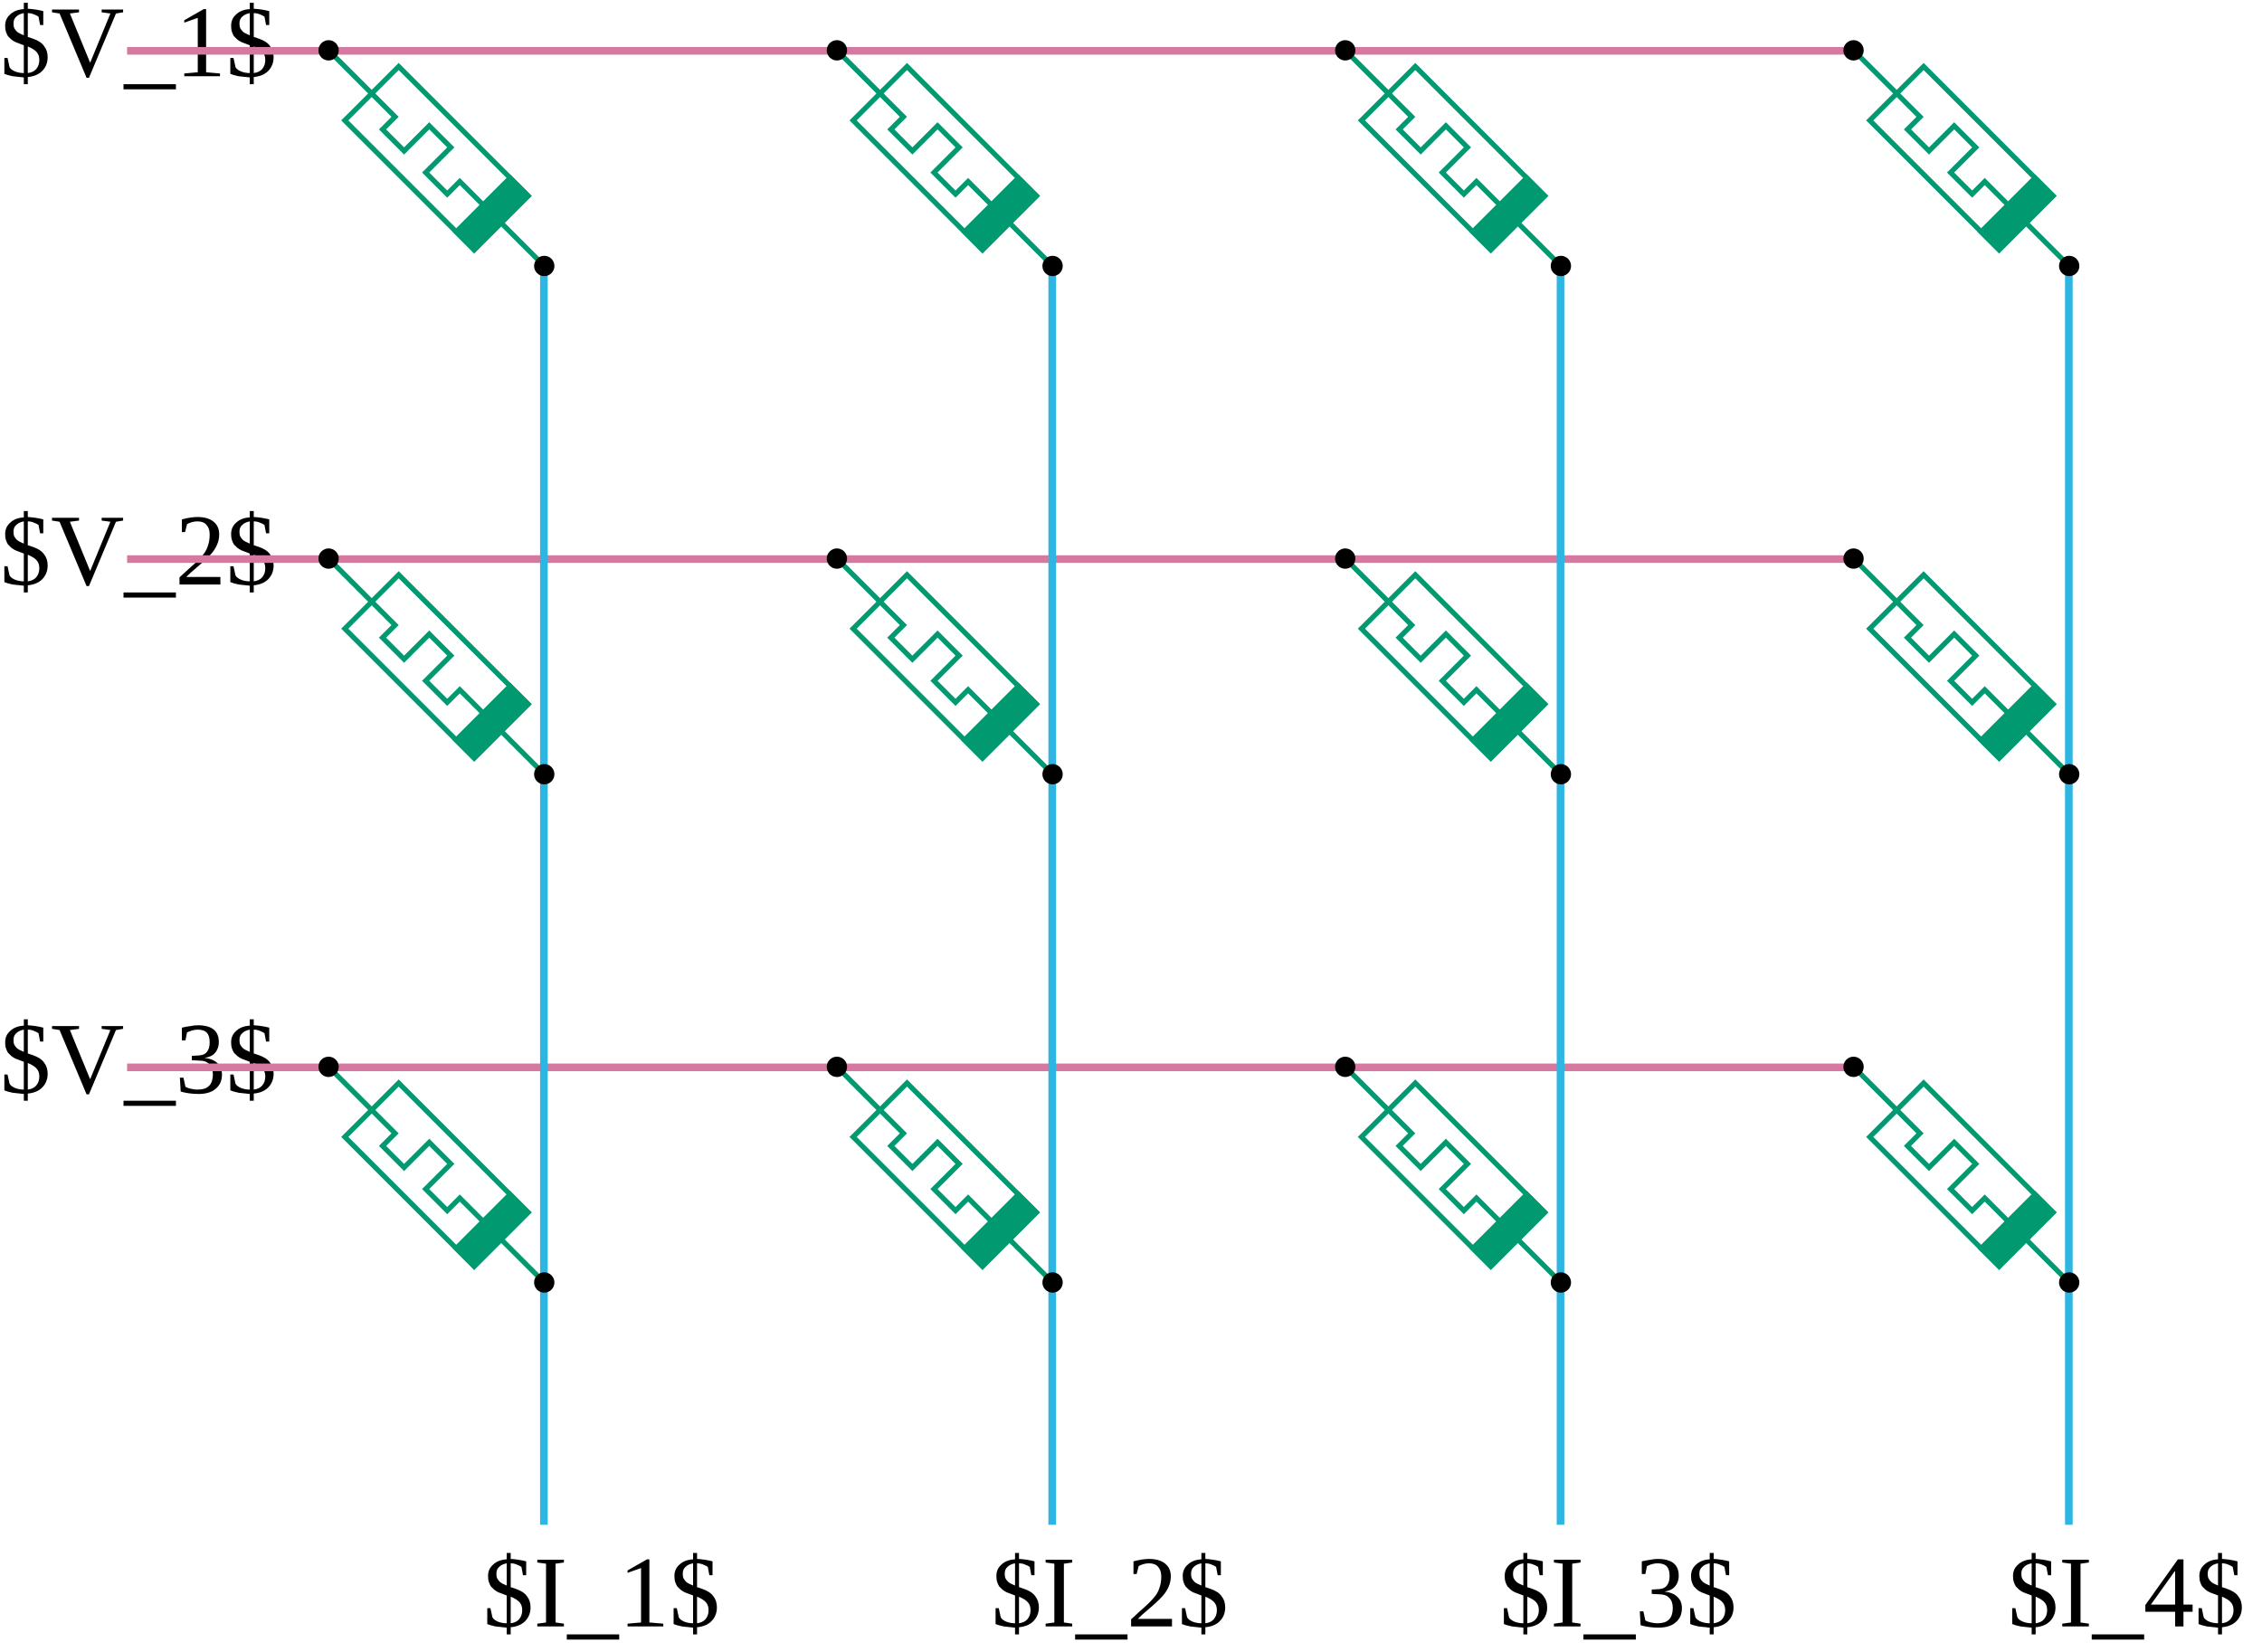
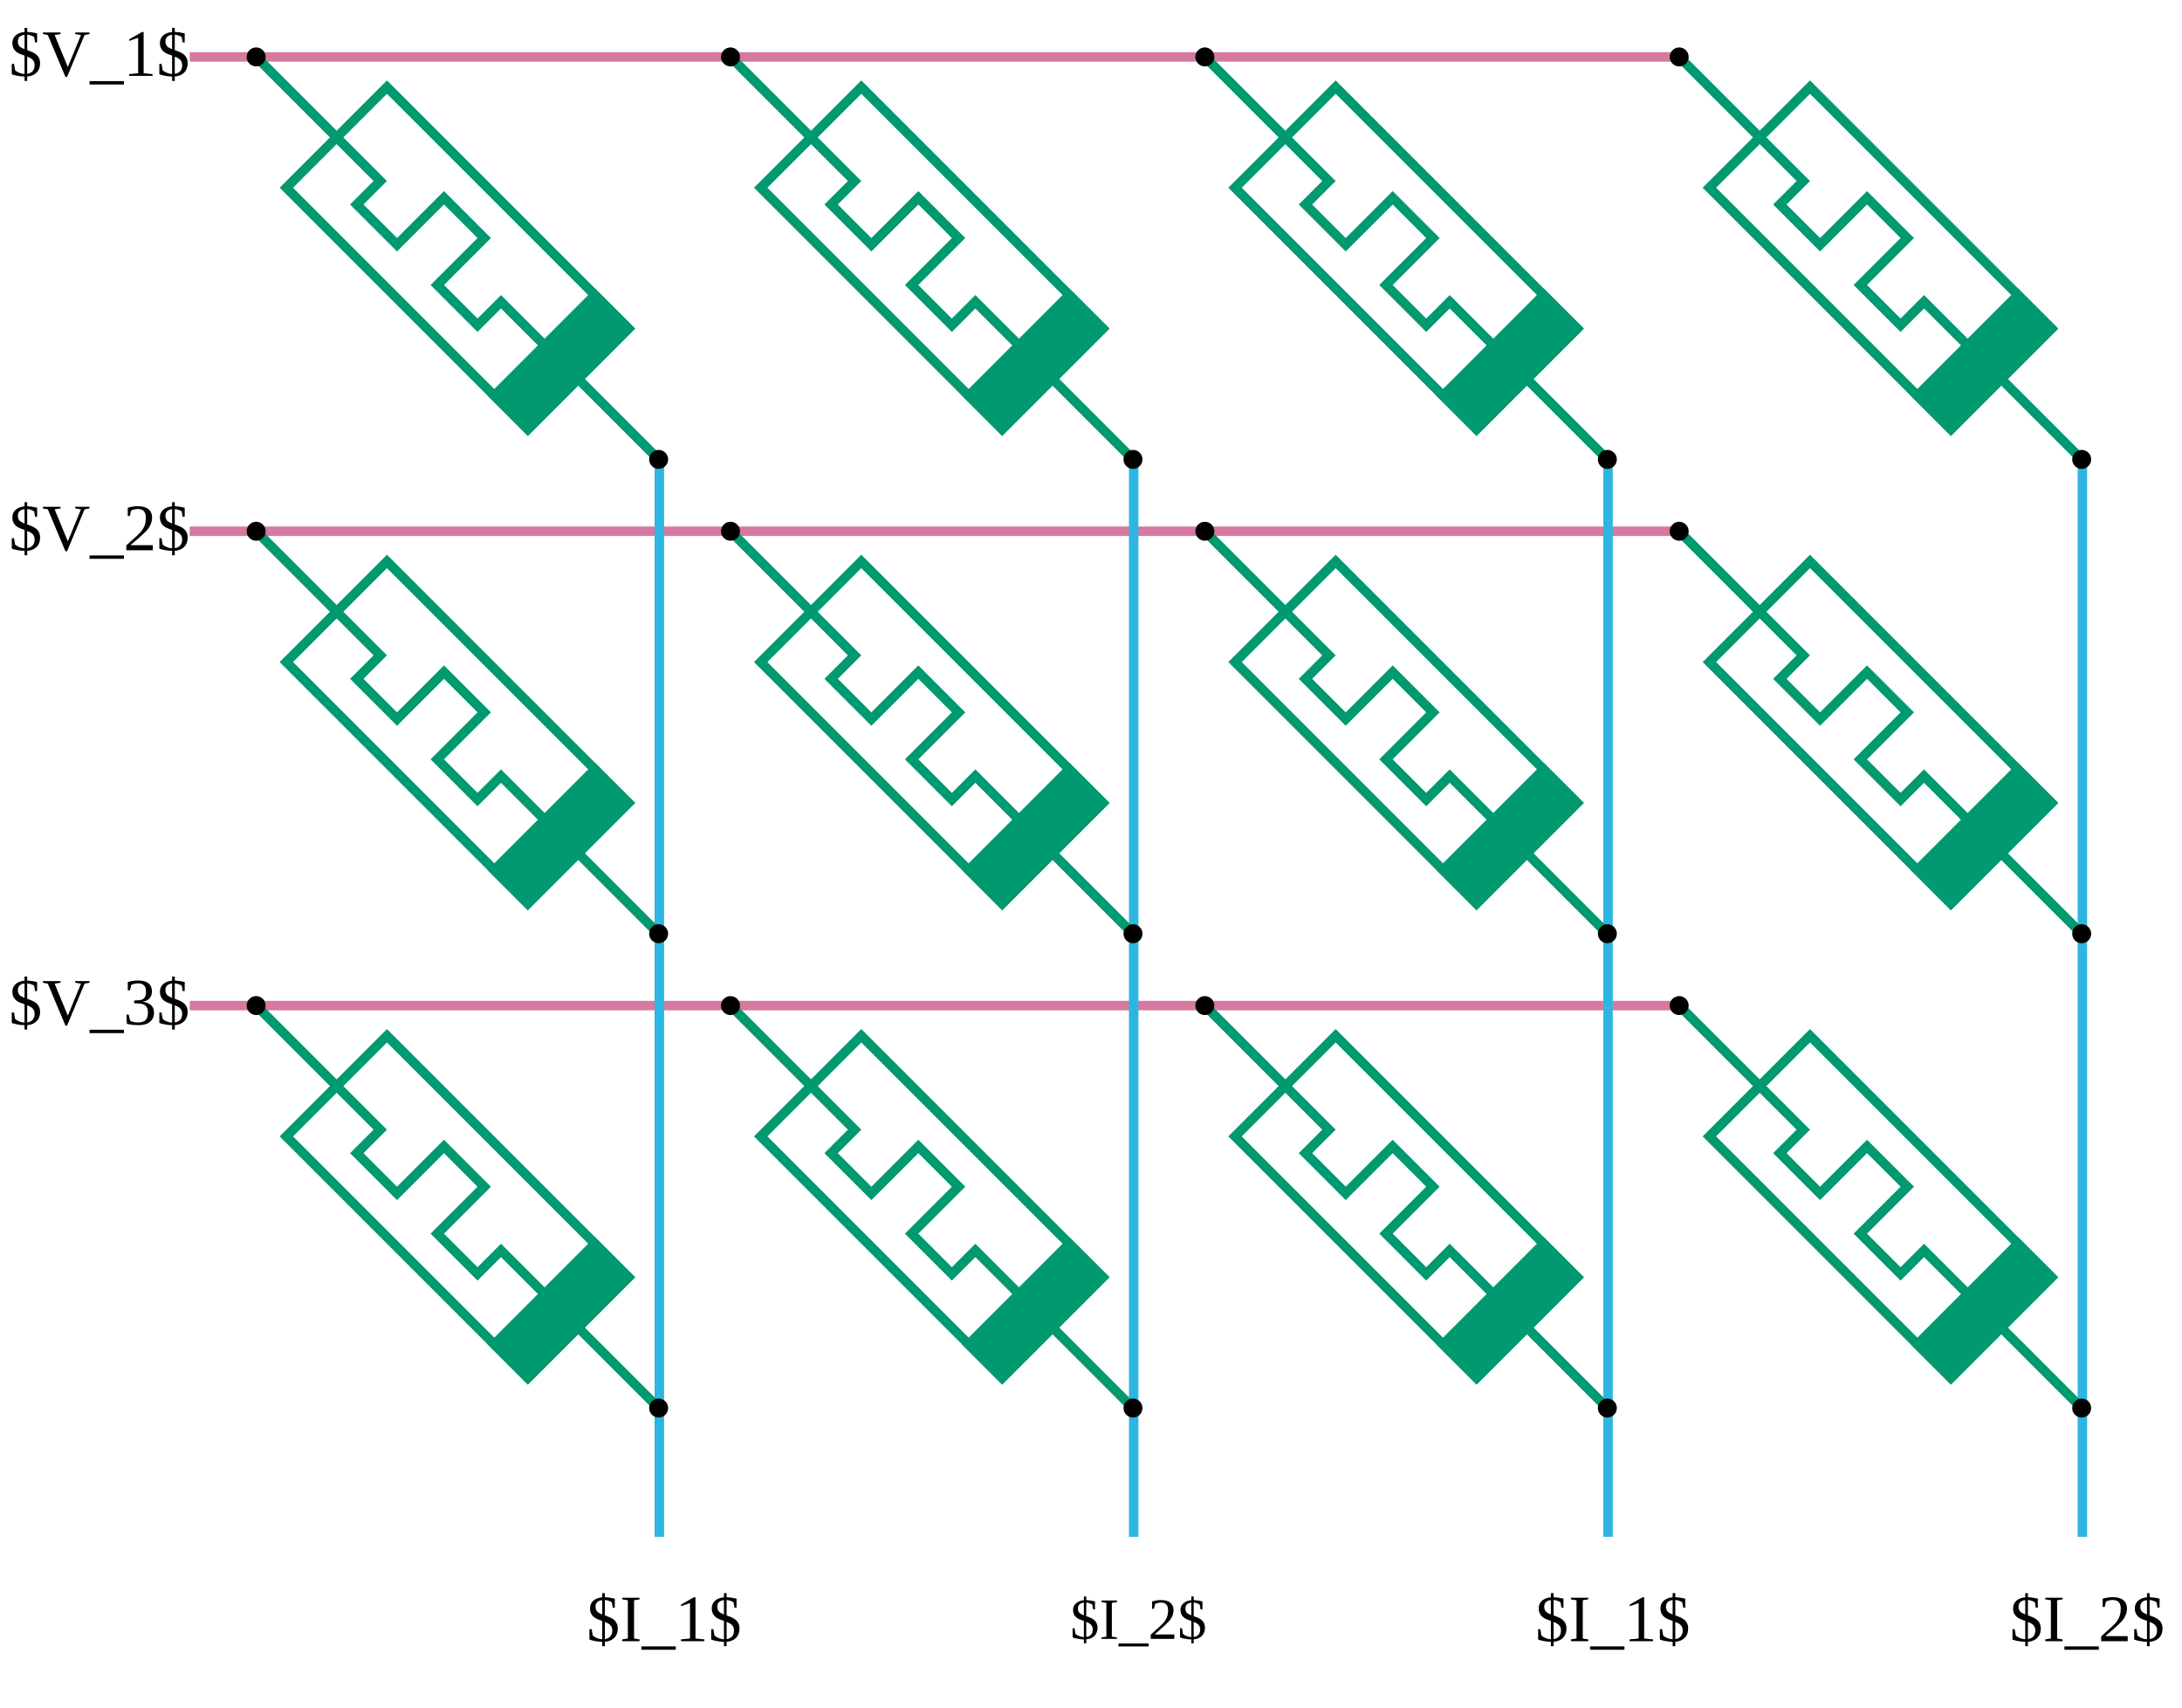
- <svg xmlns="http://www.w3.org/2000/svg" xmlns:xlink="http://www.w3.org/1999/xlink" height="65" version="1.1" viewBox="0 0 89 65" width="89" id="svg708" xml:space="preserve">
+ <svg xmlns="http://www.w3.org/2000/svg" xmlns:xlink="http://www.w3.org/1999/xlink" height="180" version="1.1" viewBox="0 0 230 180" width="230" id="svg708" xml:space="preserve">
  <defs id="defs585">
-     <symbol id="memristor">
-       <g id="g3493">
-         <path d="m 14,8 h 6.5 v 3.5 h 6 v -7 h 6 v 7 h 6 V 8 H 45" id="center-3" stroke="currentColor" fill="none" stroke-width="1" />
-         <rect stroke="currentColor" stroke-width="1" fill="currentColor" id="inter-6" width="5" x="45" y="0.5" height="15" />
-         <rect stroke="currentColor" stroke-width="1" fill="none" id="outer-7" width="36" height="15" x="14" y="0.5" />
-         <line x1="2" x2="14" y1="8" y2="8" stroke="currentColor" stroke-width="1px" id="pos-5" />
-         <line x1="50" x2="62" y1="8" y2="8" stroke="currentColor" stroke-width="1" id="neg-3" />
-         <circle id="circle3489" class="pin" cx="2" cy="8" r="2" />
-         <circle class="pin" id="circle3491" cx="62" cy="8" r="2" />
+     <symbol id="memristor" width="64" height="16" refY="50%">
+       <g id="g27">
+         <path d="m 14,8 h 6.5 v 3.5 h 6 v -7 h 6 v 7 h 6 V 8 H 45" id="center" stroke="currentColor" fill="none" />
+         <rect stroke="currentColor" fill="currentColor" id="inter" width="5" x="45" y="0.5" height="15" />
+         <rect stroke="currentColor" fill="none" id="outer" width="36" height="15" x="14" y="0.5" />
+         <line x1="2" x2="14" y1="8" y2="8" stroke="currentColor" id="line25" />
+         <line x1="50" x2="62" y1="8" y2="8" stroke="currentColor" id="line26" />
+         <circle fill="#000000" id="circle26" class="pin" cx="2" cy="8" r="1" />
+         <circle fill="#000000" class="pin" id="circle27" cx="62" cy="8" r="1" />
      </g>
    </symbol>
  </defs>
  <style id="style6" />
  <g id="voltLines" color="#d579a0">
-     <text stroke="none" fill="#000000" font-size="4px" x="0" y="3" id="textV1">$V_1$</text>
-     <text stroke="none" fill="#000000" font-size="4px" x="0" y="23" id="textV2">$V_2$</text>
-     <text stroke="none" fill="#000000" font-size="4px" x="0" y="43" id="textV3">$V_3$</text>
-     <line x1="5" y1="2" x2="72.6" y2="2" stroke="currentColor" stroke-width="0.3" id="V1" />
-     <line x1="5" y1="22" x2="72.6" y2="22" stroke="currentColor" stroke-width="0.3" id="V2" />
-     <line x1="5" y1="42" x2="72.6" y2="42" stroke="currentColor" stroke-width="0.3" id="V3" />
+     <text stroke="none" fill="#000000" font-size="7px" x="20" y="8" id="textV1" text-anchor="end">$V_1$</text>
+     <text stroke="none" fill="#000000" font-size="7px" x="20" y="58" id="textV2" text-anchor="end">$V_2$</text>
+     <text stroke="none" fill="#000000" font-size="7px" x="20" y="108" id="textV3" text-anchor="end">$V_3$</text>
+     <line x1="20" y1="6" x2="177" y2="6" stroke="currentColor" id="V1" />
+     <line x1="20" y1="56" x2="177" y2="56" stroke="currentColor" id="V2" />
+     <line x1="20" y1="106" x2="177" y2="106" stroke="currentColor" id="V3" />
  </g>
-   <g id="currentLines" color="#2db6e2" style="display:inline">
-     <line x1="21.4" y1="10.5" x2="21.4" y2="60" stroke="currentColor" stroke-width="0.3" id="I1" />
-     <text stroke="none" fill="#000000" font-size="4px" x="19" y="64" id="textI1">$I_1$</text>
-     <text stroke="none" fill="#000000" font-size="4px" x="39" y="64" id="textI2">$I_2$</text>
-     <text stroke="none" fill="#000000" font-size="4px" x="59" y="64" id="textI3">$I_3$</text>
-     <text stroke="none" fill="#000000" font-size="4px" x="79" y="64" id="textI4">$I_4$</text>
-     <line x1="41.4" y1="10.5" x2="41.4" y2="60" stroke="currentColor" stroke-width="0.3" id="I2" />
-     <line x1="61.4" y1="10.5" x2="61.4" y2="60" stroke="currentColor" stroke-width="0.3" id="I3" />
-     <line x1="81.4" y1="10.5" x2="81.4" y2="60" stroke="currentColor" stroke-width="0.3" id="line1769" />
+   <g id="currentLines" color="#2db6e2">
+     <line x1="69.5" y1="48" x2="69.5" y2="162" stroke="currentColor" id="I1" />
+     <line x1="119.5" y1="48" x2="119.5" y2="162" stroke="currentColor" id="I2" />
+     <line x1="169.5" y1="48" x2="169.5" y2="162" stroke="currentColor" id="I3" />
+     <line x1="219.5" y1="48" x2="219.5" y2="162" stroke="currentColor" id="I4" />
+     <text stroke="none" fill="#000000" font-size="7px" x="70" id="textI1" text-anchor="middle" y="173">$I_1$</text>
+     <text stroke="none" fill="#000000" font-size="6.177px" x="120.004" id="textI2" text-anchor="middle" y="172.756" style="stroke-width:1">$I_2$</text>
+     <text stroke="none" fill="#000000" font-size="7px" x="170" id="textI3" text-anchor="middle" y="173">$I_1$</text>
+     <text stroke="none" fill="#000000" font-size="7px" x="220" id="textI4" text-anchor="middle" y="173">$I_2$</text>
  </g>
  <g id="memristors" color="#009970">
-     <use xlink:href="#memristor" x="0" y="0" id="1_1" transform="matrix(0.1414214,0.1414214,-0.1414214,0.1414214,13.77753,0.56613)" />
-     <use xlink:href="#memristor" x="0" y="0" id="1_2" transform="matrix(0.1414214,0.1414214,-0.1414214,0.1414214,33.77753,0.56613)" />
-     <use xlink:href="#memristor" x="0" y="0" id="1_3" transform="matrix(0.1414214,0.1414214,-0.1414214,0.1414214,53.77753,0.56613)" />
-     <use xlink:href="#memristor" x="0" y="0" id="1_4" transform="matrix(0.1414214,0.1414214,-0.1414214,0.1414214,73.77753,0.56613)" />
-     <use xlink:href="#memristor" x="0" y="0" id="2_1" transform="matrix(0.1414214,0.1414214,-0.1414214,0.1414214,13.77753,20.56579)" />
-     <use xlink:href="#memristor" x="0" y="0" id="2_2" transform="matrix(0.1414214,0.1414214,-0.1414214,0.1414214,33.77753,20.56579)" />
-     <use xlink:href="#memristor" x="0" y="0" id="2_3" transform="matrix(0.1414214,0.1414214,-0.1414214,0.1414214,53.77753,20.56579)" />
-     <use xlink:href="#memristor" x="0" y="0" id="2_4" transform="matrix(0.1414214,0.1414214,-0.1414214,0.1414214,73.77753,20.56579)" />
-     <use xlink:href="#memristor" x="0" y="0" id="3_1" transform="matrix(0.1414214,0.1414214,-0.1414214,0.1414214,13.77753,40.56579)" />
-     <use xlink:href="#memristor" x="0" y="0" id="3_2" transform="matrix(0.1414214,0.1414214,-0.1414214,0.1414214,33.77753,40.56579)" />
-     <use xlink:href="#memristor" x="0" y="0" id="3_3" transform="matrix(0.1414214,0.1414214,-0.1414214,0.1414214,53.77753,40.56579)" />
-     <use xlink:href="#memristor" x="0" y="0" id="3_4" transform="matrix(0.1414214,0.1414214,-0.1414214,0.1414214,73.77753,40.56579)" />
+     <use xlink:href="#memristor" x="0" y="0" id="1_1" transform="rotate(45,16.91421,37.17767)" />
+     <use xlink:href="#memristor" x="0" y="0" id="1_2" transform="rotate(45,41.91421,97.53301)" />
+     <use xlink:href="#memristor" x="0" y="0" id="1_3" transform="rotate(45,66.91421,157.8884)" />
+     <use xlink:href="#memristor" x="0" y="0" id="1_4" transform="rotate(45,91.91421,218.2437)" />
+     <use xlink:href="#memristor" x="0" y="0" id="2_1" transform="rotate(45,-43.44112,62.17767)" />
+     <use xlink:href="#memristor" x="0" y="0" id="2_2" transform="rotate(45,-18.44112,122.533)" />
+     <use xlink:href="#memristor" x="0" y="0" id="2_3" transform="rotate(45,6.558875,182.8884)" />
+     <use xlink:href="#memristor" x="0" y="0" id="2_4" transform="rotate(45,31.55888,243.2437)" />
+     <use xlink:href="#memristor" x="0" y="0" id="3_1" transform="rotate(45,-103.7965,87.17767)" />
+     <use xlink:href="#memristor" x="0" y="0" id="3_2" transform="rotate(45,-78.79646,147.533)" />
+     <use xlink:href="#memristor" x="0" y="0" id="3_3" transform="rotate(45,-53.79646,207.8884)" />
+     <use xlink:href="#memristor" x="0" y="0" id="3_4" transform="rotate(45,-28.79646,268.2437)" />
  </g>
</svg>
